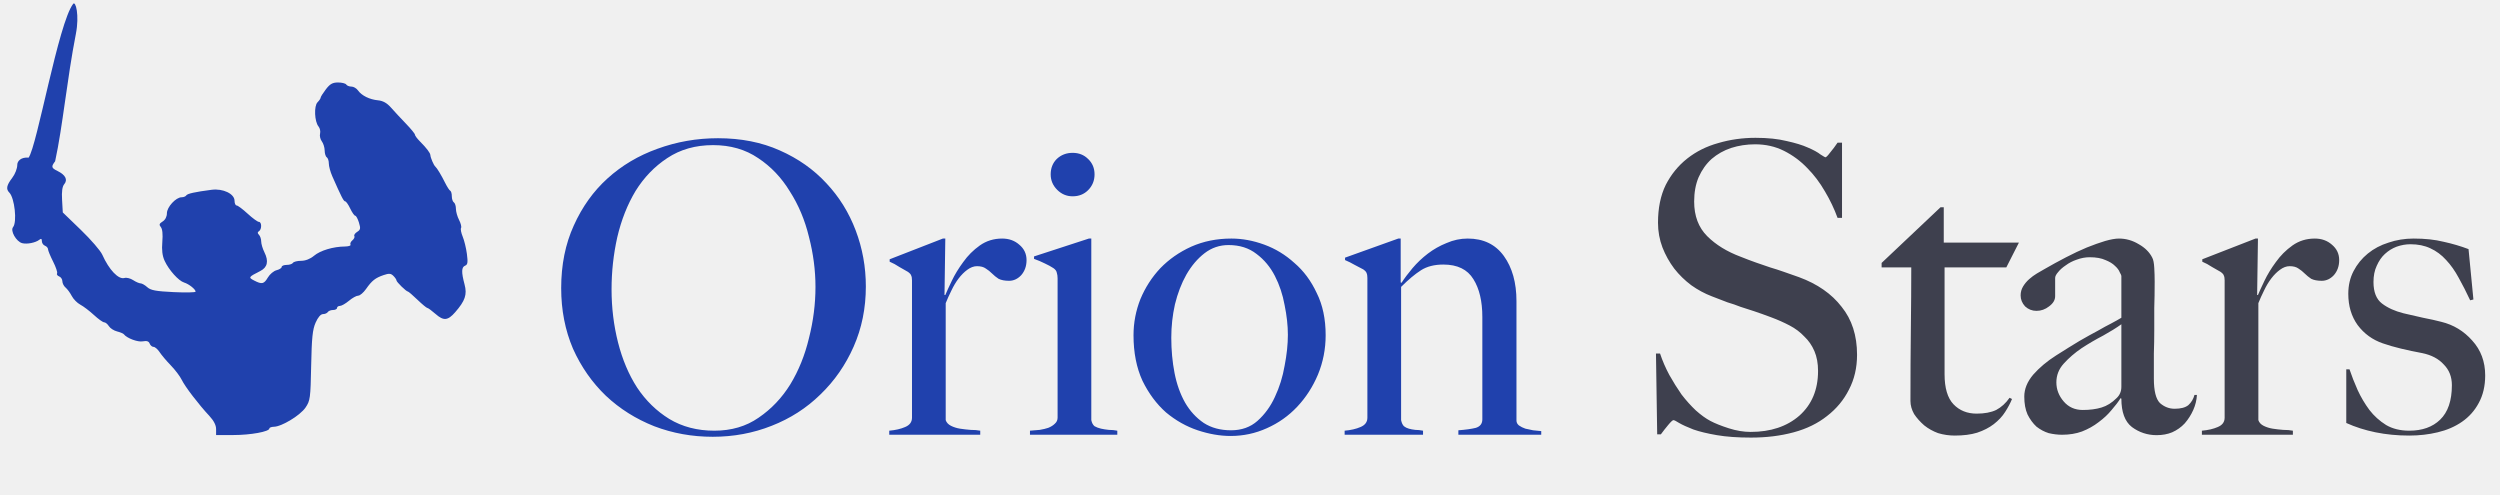
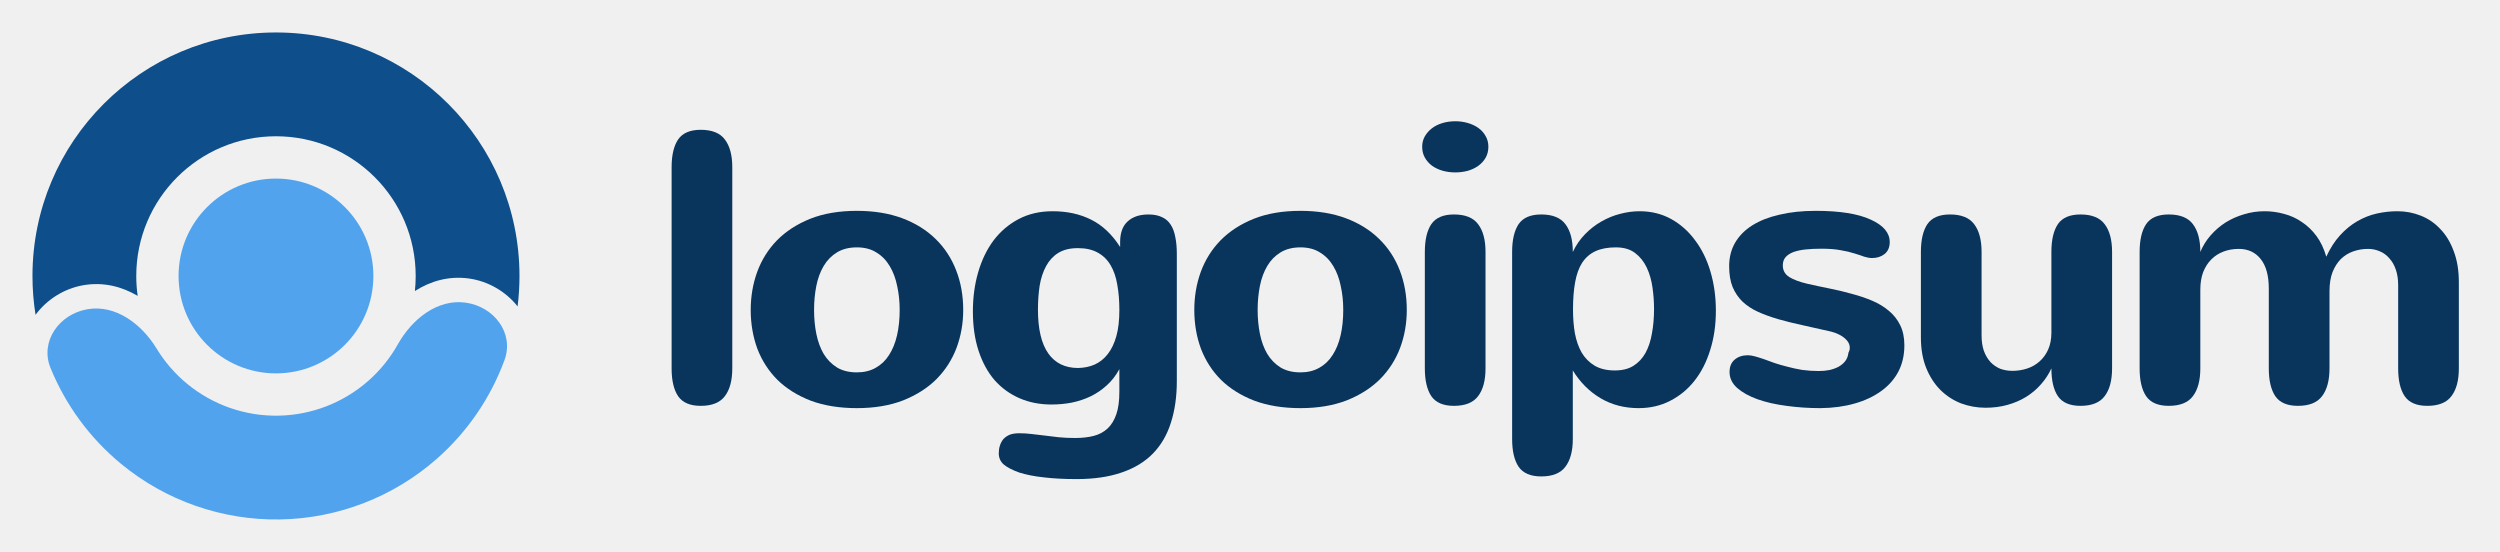
- <svg xmlns="http://www.w3.org/2000/svg" width="268" height="53" viewBox="0 0 268 53" fill="none">
-   <path d="M92.819 30.711C92.819 33.034 92.383 35.182 91.512 37.156C90.641 39.13 89.451 40.843 87.941 42.294C86.461 43.746 84.719 44.864 82.716 45.648C80.742 46.431 78.637 46.823 76.402 46.823C74.195 46.823 72.105 46.446 70.131 45.691C68.157 44.907 66.43 43.819 64.949 42.425C63.469 41.003 62.293 39.319 61.422 37.374C60.58 35.4 60.159 33.237 60.159 30.886C60.159 28.389 60.609 26.154 61.509 24.18C62.409 22.176 63.614 20.493 65.124 19.128C66.662 17.735 68.448 16.675 70.48 15.949C72.541 15.195 74.704 14.817 76.968 14.817C79.436 14.817 81.642 15.253 83.587 16.123C85.561 16.994 87.23 18.17 88.595 19.651C89.959 21.102 91.004 22.786 91.73 24.702C92.456 26.618 92.819 28.621 92.819 30.711ZM87.419 30.755C87.419 28.984 87.187 27.199 86.722 25.399C86.287 23.599 85.605 21.973 84.675 20.522C83.775 19.041 82.643 17.851 81.279 16.951C79.915 16.022 78.303 15.557 76.445 15.557C74.558 15.557 72.918 16.022 71.525 16.951C70.16 17.851 69.028 19.027 68.128 20.478C67.257 21.93 66.604 23.584 66.169 25.442C65.762 27.271 65.559 29.129 65.559 31.016C65.559 32.99 65.791 34.892 66.256 36.721C66.72 38.55 67.402 40.161 68.302 41.554C69.231 42.948 70.378 44.065 71.742 44.907C73.136 45.749 74.747 46.17 76.576 46.17C78.405 46.17 79.987 45.706 81.323 44.777C82.687 43.848 83.819 42.657 84.719 41.206C85.619 39.725 86.287 38.071 86.722 36.242C87.187 34.413 87.419 32.584 87.419 30.755ZM110.046 27.881C110.046 28.52 109.857 29.057 109.48 29.492C109.102 29.898 108.667 30.102 108.173 30.102C107.709 30.102 107.332 30.029 107.041 29.884C106.78 29.71 106.548 29.521 106.345 29.318C106.141 29.115 105.924 28.941 105.691 28.795C105.459 28.621 105.14 28.534 104.733 28.534C104.385 28.534 104.037 28.665 103.688 28.926C103.369 29.158 103.064 29.463 102.774 29.84C102.483 30.218 102.222 30.653 101.99 31.147C101.758 31.611 101.555 32.061 101.38 32.497V45.038C101.467 45.299 101.656 45.502 101.946 45.648C102.237 45.793 102.556 45.894 102.904 45.952C103.282 46.01 103.659 46.054 104.037 46.083C104.443 46.083 104.791 46.112 105.082 46.17V46.605H95.328V46.17C95.995 46.112 96.561 45.981 97.026 45.778C97.519 45.575 97.766 45.241 97.766 44.777V30.058C97.766 29.826 97.737 29.652 97.679 29.536C97.65 29.419 97.534 29.289 97.331 29.144C97.069 28.998 96.764 28.824 96.416 28.621C96.068 28.389 95.719 28.2 95.371 28.055V27.794L101.076 25.573H101.337L101.25 31.626H101.337C101.482 31.277 101.714 30.769 102.034 30.102C102.353 29.434 102.759 28.766 103.253 28.099C103.746 27.402 104.341 26.807 105.038 26.313C105.735 25.82 106.533 25.573 107.433 25.573C108.159 25.573 108.769 25.791 109.262 26.226C109.785 26.662 110.046 27.213 110.046 27.881ZM117.336 18.693C117.336 19.36 117.104 19.927 116.64 20.391C116.204 20.826 115.653 21.044 114.985 21.044C114.346 21.044 113.795 20.812 113.33 20.348C112.866 19.883 112.633 19.331 112.633 18.693C112.633 18.025 112.851 17.474 113.287 17.038C113.751 16.602 114.317 16.385 114.985 16.385C115.653 16.385 116.204 16.602 116.64 17.038C117.104 17.474 117.336 18.025 117.336 18.693ZM119.775 46.605H110.413V46.17C110.761 46.141 111.109 46.112 111.458 46.083C111.806 46.025 112.111 45.952 112.372 45.865C112.662 45.749 112.895 45.604 113.069 45.43C113.272 45.256 113.374 45.038 113.374 44.777V29.84C113.374 29.608 113.345 29.405 113.287 29.231C113.258 29.057 113.141 28.897 112.938 28.752C112.677 28.578 112.358 28.403 111.98 28.229C111.632 28.055 111.255 27.895 110.848 27.75V27.489L116.727 25.573H116.988V45.038C117.046 45.328 117.162 45.546 117.336 45.691C117.54 45.807 117.772 45.894 118.033 45.952C118.294 46.01 118.57 46.054 118.86 46.083C119.18 46.083 119.485 46.112 119.775 46.17V46.605ZM142.11 35.937C142.11 37.417 141.834 38.825 141.282 40.161C140.731 41.467 139.991 42.614 139.062 43.601C138.133 44.588 137.044 45.357 135.796 45.909C134.576 46.46 133.285 46.736 131.92 46.736C130.788 46.736 129.612 46.533 128.393 46.127C127.174 45.72 126.041 45.081 124.996 44.211C123.98 43.31 123.138 42.178 122.471 40.814C121.832 39.42 121.513 37.795 121.513 35.937C121.513 34.601 121.759 33.309 122.253 32.061C122.775 30.813 123.487 29.71 124.387 28.752C125.316 27.794 126.419 27.024 127.696 26.444C129.003 25.863 130.44 25.573 132.007 25.573C133.168 25.573 134.344 25.791 135.534 26.226C136.725 26.662 137.799 27.315 138.757 28.186C139.744 29.028 140.542 30.102 141.152 31.408C141.79 32.685 142.11 34.195 142.11 35.937ZM138.06 35.893C138.06 34.906 137.944 33.847 137.712 32.714C137.508 31.582 137.16 30.537 136.667 29.579C136.173 28.621 135.52 27.837 134.707 27.228C133.894 26.589 132.893 26.27 131.702 26.27C130.744 26.27 129.888 26.56 129.133 27.141C128.378 27.721 127.725 28.491 127.174 29.448C126.651 30.378 126.245 31.437 125.954 32.627C125.693 33.788 125.562 34.979 125.562 36.198C125.562 37.533 125.679 38.796 125.911 39.986C126.143 41.177 126.52 42.236 127.043 43.165C127.566 44.065 128.233 44.791 129.046 45.343C129.859 45.865 130.831 46.127 131.964 46.127C133.096 46.127 134.039 45.793 134.794 45.125C135.578 44.428 136.202 43.572 136.667 42.556C137.16 41.511 137.508 40.393 137.712 39.203C137.944 38.013 138.06 36.909 138.06 35.893ZM165.221 46.605H156.338V46.127C157.122 46.068 157.746 45.981 158.21 45.865C158.675 45.72 158.907 45.415 158.907 44.951V33.977C158.907 32.294 158.588 30.944 157.949 29.927C157.31 28.882 156.236 28.36 154.727 28.36C153.769 28.36 152.97 28.563 152.332 28.97C151.693 29.376 150.982 29.971 150.198 30.755V45.038C150.256 45.328 150.358 45.546 150.503 45.691C150.648 45.807 150.822 45.894 151.025 45.952C151.229 46.01 151.461 46.054 151.722 46.083C151.983 46.083 152.259 46.112 152.549 46.17V46.605H144.145V46.17C144.813 46.112 145.379 45.981 145.843 45.778C146.337 45.575 146.584 45.241 146.584 44.777V29.797C146.584 29.565 146.555 29.39 146.497 29.274C146.468 29.158 146.351 29.028 146.148 28.882C145.887 28.737 145.582 28.578 145.234 28.403C144.885 28.2 144.537 28.026 144.189 27.881V27.62L149.893 25.573H150.154V30.276L150.242 30.319C150.561 29.826 150.953 29.303 151.417 28.752C151.911 28.171 152.462 27.649 153.072 27.184C153.682 26.72 154.349 26.342 155.075 26.052C155.801 25.733 156.556 25.573 157.339 25.573C159.023 25.573 160.315 26.197 161.215 27.445C162.115 28.694 162.565 30.305 162.565 32.279V45.081C162.565 45.285 162.652 45.459 162.826 45.604C163.029 45.749 163.262 45.865 163.523 45.952C163.784 46.01 164.06 46.068 164.35 46.127C164.67 46.156 164.96 46.184 165.221 46.214V46.605Z" fill="#2041AD" />
-   <path d="M199.076 38.027C199.076 39.42 198.785 40.669 198.205 41.772C197.653 42.875 196.869 43.819 195.853 44.602C194.866 45.386 193.676 45.967 192.282 46.344C190.889 46.722 189.365 46.91 187.71 46.91C186.288 46.91 185.068 46.823 184.052 46.649C183.036 46.475 182.194 46.272 181.527 46.039C180.859 45.778 180.351 45.546 180.003 45.343C179.683 45.139 179.48 45.038 179.393 45.038C179.306 45.038 179.117 45.212 178.827 45.56C178.537 45.909 178.275 46.243 178.043 46.562H177.651L177.52 37.896H177.956C178.217 38.68 178.551 39.45 178.957 40.204C179.364 40.93 179.799 41.627 180.264 42.294C180.757 42.933 181.265 43.499 181.788 43.993C182.34 44.486 182.862 44.864 183.356 45.125C183.849 45.386 184.502 45.648 185.315 45.909C186.128 46.17 186.912 46.301 187.667 46.301C189.815 46.301 191.557 45.72 192.892 44.559C194.227 43.369 194.895 41.772 194.895 39.769C194.895 38.956 194.765 38.245 194.503 37.635C194.242 37.025 193.879 36.503 193.415 36.067C192.979 35.603 192.457 35.211 191.847 34.892C191.237 34.572 190.584 34.282 189.887 34.021C189.191 33.76 188.581 33.542 188.059 33.368C187.536 33.193 187.042 33.034 186.578 32.889C186.143 32.714 185.678 32.555 185.185 32.41C184.72 32.235 184.154 32.018 183.486 31.756C182.731 31.466 182.006 31.074 181.309 30.581C180.612 30.058 180.003 29.463 179.48 28.795C178.957 28.099 178.537 27.344 178.217 26.531C177.898 25.689 177.738 24.804 177.738 23.875C177.738 22.307 178.014 20.957 178.566 19.825C179.146 18.693 179.915 17.749 180.873 16.994C181.832 16.24 182.935 15.688 184.183 15.34C185.46 14.962 186.796 14.774 188.189 14.774C189.496 14.774 190.613 14.89 191.542 15.122C192.471 15.325 193.226 15.557 193.807 15.819C194.416 16.08 194.866 16.327 195.156 16.559C195.476 16.762 195.65 16.864 195.679 16.864C195.766 16.864 195.94 16.69 196.202 16.341C196.492 15.993 196.753 15.645 196.985 15.296H197.464V23.352H196.985C196.637 22.394 196.187 21.451 195.635 20.522C195.084 19.564 194.445 18.722 193.719 17.996C192.994 17.241 192.166 16.632 191.237 16.167C190.308 15.703 189.278 15.47 188.146 15.47C187.246 15.47 186.389 15.601 185.576 15.862C184.793 16.123 184.096 16.515 183.486 17.038C182.906 17.561 182.441 18.214 182.093 18.998C181.773 19.752 181.614 20.623 181.614 21.61C181.614 23.149 182.078 24.383 183.007 25.312C183.936 26.241 185.141 26.981 186.622 27.532C187.202 27.765 187.739 27.968 188.233 28.142C188.755 28.316 189.263 28.491 189.757 28.665C190.25 28.81 190.744 28.97 191.237 29.144C191.76 29.318 192.297 29.507 192.849 29.71C194.823 30.436 196.347 31.495 197.421 32.889C198.524 34.253 199.076 35.966 199.076 38.027ZM216.427 26.008L215.077 28.665H208.458V40.117C208.458 41.598 208.778 42.672 209.416 43.34C210.055 44.007 210.882 44.341 211.898 44.341C212.74 44.341 213.437 44.211 213.989 43.949C214.54 43.659 215.019 43.223 215.426 42.643L215.687 42.773C215.513 43.209 215.266 43.673 214.947 44.167C214.656 44.631 214.25 45.067 213.727 45.473C213.234 45.851 212.639 46.156 211.942 46.388C211.274 46.591 210.476 46.693 209.547 46.693C208.937 46.693 208.342 46.605 207.762 46.431C207.21 46.228 206.716 45.952 206.281 45.604C205.846 45.227 205.483 44.82 205.192 44.385C204.931 43.92 204.8 43.456 204.8 42.991C204.8 40.262 204.815 37.679 204.844 35.24C204.873 32.773 204.888 30.581 204.888 28.665H201.709V28.186L208.023 22.22H208.371V26.008H216.427ZM235.51 42.338C235.481 42.89 235.35 43.427 235.118 43.949C234.885 44.472 234.581 44.951 234.203 45.386C233.826 45.793 233.376 46.112 232.853 46.344C232.36 46.547 231.808 46.649 231.199 46.649C230.212 46.649 229.326 46.359 228.542 45.778C227.788 45.197 227.41 44.181 227.41 42.73L227.323 42.686C227.091 43.064 226.771 43.485 226.365 43.949C225.988 44.414 225.523 44.849 224.972 45.256C224.449 45.662 223.854 45.996 223.186 46.257C222.548 46.489 221.836 46.605 221.052 46.605C220.588 46.605 220.109 46.547 219.615 46.431C219.151 46.286 218.716 46.054 218.309 45.735C217.932 45.386 217.612 44.951 217.351 44.428C217.119 43.906 217.003 43.267 217.003 42.512C217.003 41.699 217.322 40.916 217.961 40.161C218.628 39.406 219.441 38.724 220.399 38.114C221.357 37.504 222.199 36.982 222.925 36.546C223.68 36.111 224.333 35.748 224.884 35.458C225.436 35.139 225.915 34.877 226.321 34.674C226.757 34.442 227.12 34.239 227.41 34.064V29.579C227.41 29.521 227.352 29.39 227.236 29.187C227.149 28.955 226.975 28.723 226.713 28.491C226.481 28.258 226.147 28.055 225.712 27.881C225.276 27.678 224.71 27.576 224.014 27.576C223.549 27.576 223.085 27.663 222.62 27.837C222.185 27.983 221.793 28.186 221.444 28.447C221.096 28.679 220.82 28.926 220.617 29.187C220.414 29.419 220.312 29.623 220.312 29.797V31.756C220.312 32.163 220.094 32.526 219.659 32.845C219.253 33.164 218.803 33.324 218.309 33.324C217.845 33.324 217.438 33.164 217.09 32.845C216.77 32.497 216.611 32.105 216.611 31.669C216.611 31.321 216.698 31.002 216.872 30.711C217.046 30.421 217.264 30.16 217.525 29.927C217.787 29.695 218.062 29.492 218.353 29.318C218.672 29.144 218.948 28.984 219.18 28.839C219.935 28.403 220.704 27.983 221.488 27.576C222.272 27.17 223.012 26.821 223.709 26.531C224.435 26.241 225.088 26.008 225.668 25.834C226.278 25.66 226.771 25.573 227.149 25.573C227.904 25.573 228.615 25.776 229.283 26.183C229.95 26.56 230.429 27.039 230.72 27.62C230.836 27.823 230.908 28.186 230.937 28.708C230.966 29.202 230.981 29.695 230.981 30.189C230.981 31.234 230.966 32.177 230.937 33.019C230.937 33.861 230.937 34.674 230.937 35.458C230.937 36.242 230.923 37.054 230.894 37.896C230.894 38.709 230.894 39.609 230.894 40.596C230.894 41.903 231.112 42.773 231.547 43.209C232.011 43.615 232.534 43.819 233.115 43.819C233.782 43.819 234.276 43.688 234.595 43.427C234.914 43.136 235.132 42.773 235.248 42.338H235.51ZM227.41 41.467V34.761C226.888 35.139 226.234 35.545 225.451 35.98C224.667 36.387 223.897 36.837 223.143 37.33C222.417 37.824 221.778 38.375 221.227 38.985C220.704 39.566 220.443 40.233 220.443 40.988C220.443 41.743 220.704 42.425 221.227 43.035C221.749 43.644 222.431 43.949 223.273 43.949C224.028 43.949 224.696 43.862 225.276 43.688C225.857 43.514 226.394 43.18 226.888 42.686C227.236 42.367 227.41 41.961 227.41 41.467ZM250.761 27.881C250.761 28.52 250.572 29.057 250.195 29.492C249.818 29.898 249.382 30.102 248.889 30.102C248.424 30.102 248.047 30.029 247.756 29.884C247.495 29.71 247.263 29.521 247.06 29.318C246.857 29.115 246.639 28.941 246.407 28.795C246.174 28.621 245.855 28.534 245.449 28.534C245.1 28.534 244.752 28.665 244.403 28.926C244.084 29.158 243.779 29.463 243.489 29.84C243.199 30.218 242.937 30.653 242.705 31.147C242.473 31.611 242.27 32.061 242.096 32.497V45.038C242.183 45.299 242.371 45.502 242.662 45.648C242.952 45.793 243.271 45.894 243.62 45.952C243.997 46.01 244.374 46.054 244.752 46.083C245.158 46.083 245.507 46.112 245.797 46.17V46.605H236.043V46.17C236.71 46.112 237.277 45.981 237.741 45.778C238.235 45.575 238.481 45.241 238.481 44.777V30.058C238.481 29.826 238.452 29.652 238.394 29.536C238.365 29.419 238.249 29.289 238.046 29.144C237.785 28.998 237.48 28.824 237.131 28.621C236.783 28.389 236.435 28.2 236.086 28.055V27.794L241.791 25.573H242.052L241.965 31.626H242.052C242.197 31.277 242.429 30.769 242.749 30.102C243.068 29.434 243.474 28.766 243.968 28.099C244.462 27.402 245.057 26.807 245.753 26.313C246.45 25.82 247.248 25.573 248.148 25.573C248.874 25.573 249.484 25.791 249.977 26.226C250.5 26.662 250.761 27.213 250.761 27.881ZM266.412 40.248C266.412 41.38 266.18 42.367 265.716 43.209C265.28 44.022 264.685 44.69 263.93 45.212C263.175 45.735 262.305 46.112 261.318 46.344C260.36 46.576 259.343 46.693 258.269 46.693C256.992 46.693 255.787 46.576 254.655 46.344C253.523 46.112 252.478 45.778 251.52 45.343V39.595H251.868C252.1 40.291 252.391 41.032 252.739 41.816C253.087 42.57 253.508 43.282 254.002 43.949C254.495 44.588 255.091 45.125 255.787 45.56C256.484 45.967 257.311 46.17 258.269 46.17C259.663 46.17 260.766 45.778 261.579 44.994C262.421 44.181 262.842 42.948 262.842 41.293C262.842 40.393 262.551 39.653 261.971 39.072C261.419 38.462 260.65 38.056 259.663 37.853C258.879 37.708 258.124 37.548 257.398 37.374C256.673 37.2 256.019 37.011 255.439 36.808C254.336 36.43 253.436 35.777 252.739 34.848C252.071 33.919 251.737 32.801 251.737 31.495C251.737 30.595 251.926 29.782 252.304 29.057C252.681 28.331 253.189 27.707 253.828 27.184C254.466 26.662 255.207 26.27 256.049 26.008C256.89 25.718 257.79 25.573 258.748 25.573C259.968 25.573 261.042 25.689 261.971 25.921C262.9 26.125 263.785 26.386 264.627 26.705L265.15 32.105L264.801 32.192C264.395 31.321 263.988 30.523 263.582 29.797C263.175 29.042 262.726 28.403 262.232 27.881C261.738 27.329 261.172 26.908 260.534 26.618C259.924 26.328 259.213 26.183 258.4 26.183C257.906 26.183 257.413 26.27 256.919 26.444C256.455 26.618 256.034 26.879 255.657 27.228C255.308 27.547 255.018 27.968 254.786 28.491C254.553 28.984 254.437 29.565 254.437 30.232C254.437 31.306 254.742 32.076 255.352 32.54C255.961 33.005 256.731 33.353 257.66 33.585C258.298 33.73 258.995 33.89 259.75 34.064C260.505 34.209 261.158 34.355 261.709 34.5C263.016 34.819 264.119 35.487 265.019 36.503C265.948 37.519 266.412 38.767 266.412 40.248Z" fill="#3E404E" />
-   <path fill-rule="evenodd" clip-rule="evenodd" d="M7.84 0.419C6.262 2.457 3.969 15.682 3.066 16.899C2.236 16.825 1.852 17.282 1.852 17.665C1.852 18.066 1.62 18.662 1.302 19.079C0.701 19.868 0.623 20.27 0.999 20.646C1.566 21.213 1.848 23.808 1.401 24.347C1.079 24.734 1.742 25.901 2.377 26.067C2.894 26.202 3.812 26.021 4.214 25.704C4.41 25.549 4.488 25.591 4.488 25.851C4.488 26.051 4.637 26.271 4.818 26.341C4.999 26.411 5.148 26.58 5.148 26.719C5.149 26.857 5.394 27.452 5.693 28.042C5.992 28.631 6.184 29.201 6.118 29.307C6.052 29.413 6.153 29.559 6.342 29.632C6.531 29.704 6.686 29.939 6.686 30.153C6.686 30.366 6.841 30.67 7.03 30.827C7.219 30.984 7.517 31.39 7.693 31.729C7.868 32.068 8.282 32.488 8.612 32.661C8.942 32.835 9.596 33.331 10.064 33.764C10.533 34.196 11.028 34.551 11.165 34.551C11.302 34.551 11.53 34.736 11.671 34.962C11.813 35.189 12.206 35.444 12.546 35.529C12.885 35.614 13.214 35.75 13.275 35.831C13.598 36.255 14.771 36.695 15.307 36.593C15.733 36.511 15.949 36.582 16.045 36.833C16.12 37.028 16.308 37.187 16.462 37.187C16.616 37.187 16.909 37.441 17.113 37.752C17.316 38.063 17.858 38.704 18.317 39.177C18.776 39.65 19.301 40.344 19.483 40.721C19.84 41.456 21.295 43.356 22.451 44.596C22.917 45.095 23.166 45.583 23.166 45.999V46.636H25.03C26.873 46.636 28.879 46.269 28.879 45.931C28.879 45.835 29.101 45.753 29.373 45.748C30.197 45.734 32.187 44.522 32.752 43.69C33.254 42.952 33.288 42.697 33.357 39.203C33.417 36.202 33.507 35.325 33.834 34.585C34.085 34.016 34.381 33.672 34.621 33.672C34.832 33.672 35.066 33.573 35.141 33.452C35.216 33.331 35.469 33.232 35.703 33.232C35.938 33.232 36.13 33.133 36.13 33.012C36.13 32.892 36.27 32.793 36.442 32.793C36.614 32.793 37.049 32.545 37.408 32.243C37.767 31.941 38.213 31.694 38.399 31.694C38.585 31.694 38.962 31.373 39.238 30.98C39.87 30.079 40.235 29.791 41.128 29.487C41.705 29.29 41.904 29.307 42.171 29.574C42.353 29.756 42.502 29.975 42.502 30.06C42.502 30.229 43.556 31.255 43.73 31.255C43.789 31.255 44.249 31.65 44.752 32.133C45.255 32.617 45.732 33.012 45.812 33.012C45.893 33.012 46.293 33.307 46.702 33.666C47.55 34.412 48.008 34.371 48.785 33.482C49.866 32.245 50.092 31.579 49.8 30.488C49.446 29.164 49.464 28.631 49.867 28.476C50.134 28.373 50.171 28.122 50.052 27.219C49.97 26.599 49.767 25.765 49.601 25.367C49.435 24.969 49.356 24.552 49.425 24.44C49.495 24.328 49.399 23.941 49.213 23.581C49.026 23.221 48.874 22.68 48.874 22.379C48.874 22.078 48.775 21.771 48.654 21.696C48.534 21.622 48.435 21.327 48.435 21.042C48.435 20.758 48.361 20.491 48.27 20.451C48.179 20.411 47.933 20.032 47.722 19.609C47.295 18.752 46.852 18.017 46.661 17.851C46.494 17.706 46.157 16.922 46.136 16.633C46.118 16.382 45.737 15.883 44.974 15.113C44.702 14.839 44.48 14.533 44.48 14.434C44.48 14.335 44.044 13.802 43.511 13.251C42.979 12.699 42.262 11.928 41.918 11.537C41.483 11.043 41.059 10.805 40.524 10.754C39.614 10.667 38.768 10.248 38.37 9.686C38.212 9.463 37.896 9.281 37.668 9.281C37.441 9.281 37.193 9.182 37.118 9.062C37.044 8.941 36.647 8.842 36.238 8.842C35.651 8.842 35.374 8.998 34.932 9.577C34.624 9.981 34.372 10.383 34.372 10.471C34.372 10.559 34.221 10.781 34.038 10.965C33.643 11.36 33.713 13.037 34.146 13.559C34.299 13.743 34.373 14.087 34.311 14.324C34.249 14.561 34.333 14.932 34.498 15.149C34.663 15.366 34.801 15.81 34.804 16.135C34.808 16.46 34.91 16.787 35.031 16.862C35.152 16.937 35.251 17.236 35.251 17.527C35.251 17.818 35.416 18.43 35.618 18.887C36.602 21.119 36.842 21.586 37.003 21.586C37.1 21.586 37.343 21.932 37.543 22.355C37.744 22.778 37.986 23.125 38.081 23.125C38.176 23.125 38.355 23.455 38.479 23.86C38.673 24.491 38.645 24.633 38.288 24.856C38.058 24.999 37.923 25.201 37.986 25.304C38.05 25.407 37.956 25.613 37.778 25.761C37.599 25.91 37.507 26.119 37.573 26.226C37.639 26.333 37.367 26.423 36.967 26.426C35.727 26.435 34.333 26.853 33.662 27.418C33.258 27.758 32.745 27.959 32.281 27.959C31.874 27.959 31.48 28.058 31.405 28.178C31.331 28.299 31.028 28.398 30.733 28.398C30.438 28.398 30.197 28.495 30.197 28.614C30.197 28.732 29.949 28.891 29.646 28.968C29.342 29.044 28.926 29.392 28.72 29.741C28.296 30.457 28.08 30.505 27.239 30.069C26.604 29.74 26.632 29.698 27.89 29.061C28.675 28.664 28.824 28.005 28.345 27.045C28.155 26.664 28 26.141 28 25.881C28 25.622 27.892 25.302 27.761 25.171C27.589 24.999 27.589 24.891 27.761 24.784C28.077 24.588 28.068 23.784 27.75 23.784C27.612 23.784 27.07 23.388 26.546 22.905C26.021 22.421 25.491 22.026 25.368 22.026C25.244 22.026 25.143 21.801 25.143 21.526C25.143 20.78 23.911 20.186 22.691 20.344C20.89 20.577 20.085 20.756 19.965 20.951C19.898 21.059 19.675 21.147 19.47 21.147C18.858 21.147 17.892 22.197 17.892 22.861C17.892 23.227 17.716 23.568 17.436 23.743C17.069 23.972 17.031 24.09 17.243 24.346C17.412 24.549 17.468 25.12 17.401 25.927C17.327 26.811 17.401 27.42 17.648 27.959C18.103 28.947 19.142 30.106 19.735 30.287C20.25 30.443 20.968 31.013 20.968 31.265C20.968 31.354 19.905 31.376 18.606 31.314C16.71 31.223 16.154 31.119 15.79 30.788C15.541 30.561 15.216 30.376 15.068 30.376C14.921 30.376 14.561 30.219 14.27 30.028C13.977 29.836 13.561 29.734 13.343 29.799C12.704 29.992 11.691 28.927 10.963 27.299C10.774 26.876 9.744 25.685 8.675 24.652L6.731 22.774L6.655 21.444C6.601 20.516 6.674 19.998 6.894 19.733C7.283 19.264 7.016 18.748 6.171 18.333C5.498 18.003 5.466 17.875 5.91 17.289C6.731 13.507 7.177 8.53 8.135 3.626C8.525 1.631 8.114 0.065 7.84 0.419Z" fill="#2041AD" />
+ <svg xmlns="http://www.w3.org/2000/svg" width="154" height="34" viewBox="0 0 154 34" fill="white">
+   <path d="M45.109 22.691C45.109 23.434 44.957 24.004 44.652 24.402C44.355 24.801 43.859 25 43.164 25C42.508 25 42.043 24.801 41.77 24.402C41.504 24.004 41.371 23.434 41.371 22.691V10.305C41.371 9.562 41.504 8.992 41.77 8.594C42.043 8.195 42.508 7.996 43.164 7.996C43.859 7.996 44.355 8.195 44.652 8.594C44.957 8.992 45.109 9.562 45.109 10.305V22.691Z" fill="#09355D" />
+   <path d="M46.244 19.094C46.244 18.266 46.377 17.484 46.643 16.75C46.916 16.008 47.322 15.359 47.861 14.805C48.408 14.25 49.088 13.809 49.9 13.48C50.721 13.152 51.682 12.988 52.783 12.988C53.838 12.988 54.772 13.141 55.584 13.445C56.397 13.75 57.08 14.176 57.635 14.723C58.189 15.262 58.611 15.906 58.9 16.656C59.189 17.398 59.334 18.211 59.334 19.094C59.334 19.914 59.197 20.691 58.924 21.426C58.65 22.152 58.24 22.793 57.693 23.348C57.147 23.895 56.463 24.332 55.643 24.66C54.822 24.98 53.869 25.141 52.783 25.141C51.713 25.141 50.768 24.988 49.947 24.684C49.135 24.371 48.451 23.945 47.897 23.406C47.35 22.859 46.935 22.219 46.654 21.484C46.381 20.742 46.244 19.945 46.244 19.094ZM50.147 19.094C50.147 19.609 50.193 20.102 50.287 20.57C50.381 21.031 50.529 21.438 50.732 21.789C50.943 22.141 51.217 22.422 51.553 22.633C51.889 22.836 52.299 22.938 52.783 22.938C53.228 22.938 53.615 22.844 53.943 22.656C54.279 22.469 54.553 22.207 54.764 21.871C54.982 21.535 55.147 21.133 55.256 20.664C55.365 20.188 55.42 19.664 55.42 19.094C55.42 18.578 55.369 18.09 55.268 17.629C55.174 17.16 55.022 16.75 54.81 16.398C54.6 16.039 54.326 15.758 53.99 15.555C53.662 15.344 53.26 15.238 52.783 15.238C52.307 15.238 51.9 15.34 51.564 15.543C51.228 15.746 50.955 16.023 50.744 16.375C50.533 16.727 50.381 17.137 50.287 17.605C50.193 18.074 50.147 18.57 50.147 19.094Z" fill="#09355D" />
+   <path d="M68.953 22.738C68.742 23.129 68.484 23.461 68.18 23.734C67.883 24.008 67.551 24.234 67.184 24.414C66.824 24.586 66.438 24.715 66.024 24.801C65.617 24.879 65.199 24.918 64.77 24.918C64.051 24.918 63.395 24.789 62.801 24.531C62.207 24.273 61.696 23.902 61.266 23.418C60.844 22.926 60.516 22.324 60.281 21.613C60.047 20.902 59.93 20.09 59.93 19.176C59.93 18.316 60.039 17.512 60.258 16.762C60.477 16.012 60.793 15.359 61.207 14.805C61.629 14.25 62.145 13.812 62.754 13.492C63.363 13.172 64.059 13.012 64.84 13.012C65.731 13.012 66.52 13.184 67.207 13.527C67.903 13.871 68.5 14.434 69 15.215V14.91C69 14.348 69.153 13.926 69.457 13.645C69.77 13.355 70.199 13.211 70.746 13.211C71.074 13.211 71.352 13.266 71.578 13.375C71.805 13.477 71.984 13.633 72.117 13.844C72.25 14.047 72.344 14.301 72.399 14.605C72.461 14.902 72.492 15.242 72.492 15.625V23.477C72.492 24.43 72.371 25.281 72.129 26.031C71.895 26.781 71.528 27.414 71.028 27.93C70.528 28.445 69.887 28.836 69.106 29.102C68.324 29.375 67.395 29.512 66.317 29.512C65.559 29.512 64.887 29.477 64.301 29.406C63.723 29.344 63.223 29.246 62.801 29.113C62.379 28.965 62.059 28.801 61.84 28.621C61.629 28.441 61.524 28.207 61.524 27.918C61.524 27.754 61.547 27.598 61.594 27.449C61.641 27.301 61.711 27.168 61.805 27.051C61.906 26.941 62.035 26.852 62.192 26.781C62.356 26.719 62.555 26.688 62.789 26.688C63.039 26.688 63.289 26.703 63.539 26.734C63.797 26.766 64.063 26.797 64.336 26.828C64.617 26.867 64.91 26.902 65.215 26.934C65.528 26.965 65.863 26.98 66.223 26.98C66.653 26.98 67.035 26.938 67.371 26.852C67.707 26.766 67.992 26.613 68.227 26.395C68.461 26.176 68.641 25.883 68.766 25.516C68.891 25.156 68.953 24.695 68.953 24.133V22.738ZM68.953 19.094C68.953 18.523 68.91 18.004 68.824 17.535C68.746 17.066 68.609 16.668 68.414 16.34C68.219 16.004 67.957 15.746 67.629 15.566C67.301 15.379 66.891 15.285 66.399 15.285C65.914 15.285 65.512 15.383 65.192 15.578C64.879 15.773 64.629 16.043 64.442 16.387C64.254 16.73 64.121 17.133 64.043 17.594C63.973 18.055 63.938 18.547 63.938 19.07C63.938 20.266 64.149 21.164 64.57 21.766C64.992 22.367 65.606 22.668 66.41 22.668C66.785 22.66 67.125 22.59 67.43 22.457C67.742 22.316 68.012 22.102 68.238 21.812C68.465 21.523 68.641 21.156 68.766 20.711C68.891 20.266 68.953 19.727 68.953 19.094Z" fill="#09355D" />
+   <path d="M73.569 19.094C73.569 18.266 73.701 17.484 73.967 16.75C74.24 16.008 74.647 15.359 75.186 14.805C75.733 14.25 76.412 13.809 77.225 13.48C78.045 13.152 79.006 12.988 80.108 12.988C81.162 12.988 82.096 13.141 82.908 13.445C83.721 13.75 84.404 14.176 84.959 14.723C85.514 15.262 85.936 15.906 86.225 16.656C86.514 17.398 86.658 18.211 86.658 19.094C86.658 19.914 86.522 20.691 86.248 21.426C85.975 22.152 85.565 22.793 85.018 23.348C84.471 23.895 83.787 24.332 82.967 24.66C82.147 24.98 81.194 25.141 80.108 25.141C79.037 25.141 78.092 24.988 77.272 24.684C76.459 24.371 75.776 23.945 75.221 23.406C74.674 22.859 74.26 22.219 73.979 21.484C73.705 20.742 73.569 19.945 73.569 19.094ZM77.471 19.094C77.471 19.609 77.518 20.102 77.612 20.57C77.705 21.031 77.854 21.438 78.057 21.789C78.268 22.141 78.541 22.422 78.877 22.633C79.213 22.836 79.623 22.938 80.108 22.938C80.553 22.938 80.94 22.844 81.268 22.656C81.604 22.469 81.877 22.207 82.088 21.871C82.307 21.535 82.471 21.133 82.58 20.664C82.69 20.188 82.744 19.664 82.744 19.094C82.744 18.578 82.694 18.09 82.592 17.629C82.498 17.16 82.346 16.75 82.135 16.398C81.924 16.039 81.651 15.758 81.315 15.555C80.987 15.344 80.584 15.238 80.108 15.238C79.631 15.238 79.225 15.34 78.889 15.543C78.553 15.746 78.279 16.023 78.069 16.375C77.858 16.727 77.705 17.137 77.612 17.605C77.518 18.074 77.471 18.57 77.471 19.094Z" fill="#09355D" />
+   <path d="M91.684 9.039C91.684 9.297 91.625 9.527 91.508 9.73C91.391 9.926 91.239 10.09 91.051 10.223C90.864 10.355 90.645 10.457 90.395 10.527C90.153 10.59 89.903 10.621 89.645 10.621C89.371 10.621 89.11 10.586 88.86 10.516C88.618 10.445 88.403 10.344 88.215 10.211C88.028 10.07 87.879 9.902 87.77 9.707C87.66 9.512 87.606 9.289 87.606 9.039C87.606 8.812 87.657 8.605 87.758 8.418C87.868 8.223 88.012 8.055 88.192 7.914C88.371 7.773 88.586 7.664 88.836 7.586C89.086 7.508 89.36 7.469 89.657 7.469C89.914 7.469 90.164 7.504 90.407 7.574C90.657 7.645 90.875 7.746 91.063 7.879C91.25 8.012 91.399 8.176 91.508 8.371C91.625 8.566 91.684 8.789 91.684 9.039ZM91.508 22.691C91.508 23.434 91.356 24.004 91.051 24.402C90.754 24.801 90.258 25 89.563 25C88.907 25 88.442 24.801 88.168 24.402C87.903 24.004 87.77 23.434 87.77 22.691V15.52C87.77 14.777 87.903 14.207 88.168 13.809C88.442 13.41 88.907 13.211 89.563 13.211C90.258 13.211 90.754 13.41 91.051 13.809C91.356 14.207 91.508 14.777 91.508 15.52V22.691Z" fill="#09355D" />
+   <path d="M96.897 19.07C96.897 19.594 96.936 20.082 97.014 20.535C97.1 20.988 97.241 21.387 97.436 21.73C97.639 22.066 97.905 22.332 98.233 22.527C98.569 22.723 98.983 22.82 99.475 22.82C99.928 22.82 100.307 22.727 100.612 22.539C100.924 22.344 101.174 22.078 101.362 21.742C101.549 21.398 101.682 20.996 101.76 20.535C101.846 20.074 101.889 19.574 101.889 19.035C101.889 18.605 101.858 18.168 101.795 17.723C101.733 17.27 101.616 16.859 101.444 16.492C101.272 16.125 101.034 15.824 100.729 15.59C100.424 15.355 100.026 15.238 99.534 15.238C99.041 15.238 98.623 15.316 98.28 15.473C97.944 15.629 97.67 15.867 97.459 16.188C97.256 16.508 97.112 16.91 97.026 17.395C96.94 17.871 96.897 18.43 96.897 19.07ZM96.885 15.52C97.081 15.105 97.331 14.742 97.635 14.43C97.94 14.117 98.276 13.855 98.643 13.645C99.01 13.434 99.393 13.277 99.791 13.176C100.198 13.066 100.6 13.012 100.998 13.012C101.717 13.012 102.366 13.172 102.944 13.492C103.522 13.812 104.014 14.25 104.42 14.805C104.834 15.352 105.151 16 105.37 16.75C105.588 17.492 105.698 18.289 105.698 19.141C105.698 20.023 105.58 20.832 105.346 21.566C105.12 22.301 104.795 22.934 104.373 23.465C103.959 23.988 103.459 24.398 102.873 24.695C102.295 24.992 101.651 25.141 100.94 25.141C100.065 25.141 99.284 24.938 98.596 24.531C97.909 24.125 97.338 23.555 96.885 22.82V27.039C96.885 27.781 96.733 28.352 96.428 28.75C96.131 29.148 95.635 29.348 94.94 29.348C94.284 29.348 93.819 29.148 93.545 28.75C93.28 28.352 93.147 27.781 93.147 27.039V15.52C93.147 14.777 93.28 14.207 93.545 13.809C93.819 13.41 94.284 13.211 94.94 13.211C95.635 13.211 96.131 13.41 96.428 13.809C96.733 14.207 96.885 14.777 96.885 15.52Z" fill="#09355D" />
+   <path d="M109.821 16.352C109.821 16.656 109.954 16.895 110.219 17.066C110.485 17.23 110.852 17.367 111.321 17.477C111.766 17.578 112.223 17.676 112.692 17.77C113.161 17.863 113.618 17.973 114.063 18.098C114.508 18.215 114.926 18.355 115.317 18.52C115.707 18.684 116.051 18.891 116.348 19.141C116.645 19.383 116.879 19.68 117.051 20.031C117.223 20.375 117.309 20.789 117.309 21.273C117.309 21.883 117.184 22.426 116.934 22.902C116.684 23.371 116.329 23.77 115.868 24.098C115.415 24.426 114.872 24.68 114.239 24.859C113.606 25.039 112.907 25.133 112.141 25.141C111.415 25.141 110.715 25.094 110.043 25C109.372 24.914 108.774 24.777 108.25 24.59C107.735 24.402 107.321 24.172 107.008 23.898C106.696 23.617 106.54 23.289 106.54 22.914C106.54 22.586 106.645 22.332 106.856 22.152C107.067 21.973 107.336 21.883 107.665 21.883C107.79 21.883 107.938 21.906 108.11 21.953C108.282 22 108.469 22.059 108.672 22.129C108.875 22.199 109.09 22.277 109.317 22.363C109.551 22.441 109.793 22.512 110.043 22.574C110.356 22.66 110.676 22.73 111.004 22.785C111.34 22.832 111.684 22.855 112.036 22.855C112.254 22.855 112.469 22.836 112.68 22.797C112.891 22.75 113.079 22.684 113.243 22.598C113.415 22.504 113.555 22.387 113.665 22.246C113.774 22.105 113.84 21.934 113.864 21.73C113.887 21.684 113.907 21.637 113.922 21.59C113.938 21.543 113.946 21.488 113.946 21.426C113.946 21.207 113.844 21.012 113.641 20.84C113.446 20.668 113.168 20.531 112.809 20.43C112.207 20.289 111.633 20.16 111.086 20.043C110.54 19.926 110.032 19.801 109.563 19.668C109.102 19.535 108.68 19.383 108.297 19.211C107.922 19.039 107.602 18.828 107.336 18.578C107.079 18.328 106.875 18.027 106.727 17.676C106.586 17.324 106.516 16.898 106.516 16.398C106.516 15.859 106.637 15.379 106.879 14.957C107.129 14.527 107.485 14.168 107.946 13.879C108.407 13.59 108.965 13.371 109.622 13.223C110.278 13.066 111.02 12.988 111.848 12.988C113.332 12.988 114.461 13.168 115.235 13.527C116.016 13.879 116.407 14.34 116.407 14.91C116.407 15.23 116.301 15.477 116.09 15.648C115.879 15.812 115.625 15.895 115.329 15.895C115.172 15.895 115.008 15.867 114.836 15.812C114.672 15.75 114.473 15.684 114.239 15.613C114.004 15.535 113.723 15.469 113.395 15.414C113.075 15.352 112.676 15.32 112.2 15.32C111.84 15.32 111.512 15.336 111.215 15.367C110.926 15.398 110.676 15.453 110.465 15.531C110.262 15.609 110.102 15.715 109.985 15.848C109.875 15.98 109.821 16.148 109.821 16.352Z" fill="#09355D" />
+   <path d="M122.065 20.652C122.065 21.02 122.112 21.34 122.206 21.613C122.307 21.887 122.444 22.117 122.616 22.305C122.788 22.484 122.987 22.621 123.213 22.715C123.448 22.801 123.698 22.844 123.963 22.844C124.276 22.844 124.577 22.797 124.866 22.703C125.155 22.609 125.409 22.465 125.628 22.27C125.854 22.074 126.034 21.828 126.167 21.531C126.299 21.234 126.366 20.887 126.366 20.488V15.52C126.366 14.777 126.499 14.207 126.764 13.809C127.038 13.41 127.503 13.211 128.159 13.211C128.854 13.211 129.35 13.41 129.647 13.809C129.952 14.207 130.104 14.777 130.104 15.52V22.691C130.104 23.434 129.952 24.004 129.647 24.402C129.35 24.801 128.854 25 128.159 25C127.503 25 127.038 24.801 126.764 24.402C126.499 24.004 126.366 23.434 126.366 22.691C126.202 23.051 125.987 23.379 125.721 23.676C125.463 23.973 125.159 24.23 124.807 24.449C124.463 24.66 124.081 24.824 123.659 24.941C123.245 25.059 122.795 25.117 122.311 25.117C121.788 25.117 121.284 25.027 120.799 24.848C120.323 24.66 119.901 24.387 119.534 24.027C119.167 23.66 118.874 23.207 118.655 22.668C118.436 22.129 118.327 21.5 118.327 20.781V15.52C118.327 14.777 118.46 14.207 118.725 13.809C118.999 13.41 119.463 13.211 120.12 13.211C120.815 13.211 121.311 13.41 121.608 13.809C121.913 14.207 122.065 14.777 122.065 15.52V20.652Z" fill="#09355D" />
+   <path d="M131.801 15.52C131.801 14.777 131.934 14.207 132.2 13.809C132.473 13.41 132.938 13.211 133.594 13.211C134.29 13.211 134.786 13.41 135.083 13.809C135.387 14.207 135.54 14.777 135.54 15.52C135.696 15.145 135.907 14.805 136.173 14.5C136.446 14.188 136.755 13.922 137.098 13.703C137.45 13.484 137.829 13.316 138.235 13.199C138.641 13.074 139.063 13.012 139.501 13.012C139.907 13.012 140.305 13.066 140.696 13.176C141.094 13.277 141.462 13.445 141.798 13.68C142.141 13.906 142.442 14.195 142.7 14.547C142.958 14.898 143.157 15.32 143.298 15.812C143.54 15.289 143.825 14.848 144.153 14.488C144.481 14.129 144.837 13.84 145.219 13.621C145.602 13.402 146.001 13.246 146.415 13.152C146.837 13.059 147.258 13.012 147.68 13.012C148.18 13.012 148.657 13.102 149.11 13.281C149.571 13.461 149.973 13.734 150.317 14.102C150.669 14.461 150.946 14.918 151.149 15.473C151.36 16.02 151.465 16.66 151.465 17.395V22.691C151.465 23.434 151.313 24.004 151.008 24.402C150.712 24.801 150.215 25 149.52 25C148.864 25 148.399 24.801 148.126 24.402C147.86 24.004 147.727 23.434 147.727 22.691V17.559C147.727 17.207 147.68 16.895 147.587 16.621C147.493 16.34 147.36 16.105 147.188 15.918C147.024 15.723 146.829 15.578 146.602 15.484C146.376 15.383 146.133 15.332 145.876 15.332C145.555 15.332 145.251 15.383 144.962 15.484C144.673 15.586 144.419 15.742 144.2 15.953C143.989 16.164 143.817 16.434 143.684 16.762C143.559 17.09 143.497 17.484 143.497 17.945V22.691C143.497 23.434 143.344 24.004 143.04 24.402C142.743 24.801 142.247 25 141.551 25C140.895 25 140.43 24.801 140.157 24.402C139.891 24.004 139.758 23.434 139.758 22.691V17.781C139.758 16.977 139.59 16.367 139.255 15.953C138.926 15.539 138.477 15.332 137.907 15.332C137.571 15.332 137.258 15.387 136.969 15.496C136.68 15.605 136.43 15.766 136.219 15.977C136.008 16.188 135.84 16.449 135.715 16.762C135.598 17.074 135.54 17.434 135.54 17.84V22.691C135.54 23.434 135.387 24.004 135.083 24.402C134.786 24.801 134.29 25 133.594 25C132.938 25 132.473 24.801 132.2 24.402C131.934 24.004 131.801 23.434 131.801 22.691V15.52Z" fill="#09355D" />
+   <path d="M17 23C13.686 23 11 20.314 11 17C11 13.686 13.686 11 17 11C20.314 11 23 13.686 23 17C23 20.314 20.314 23 17 23Z" fill="#51A3EE" />
+   <path d="M5.376 19.05C3.638 19.356 2.446 21.036 3.113 22.67C4.045 24.952 5.532 26.986 7.459 28.574C10.215 30.846 13.691 32.06 17.262 31.998C20.833 31.935 24.265 30.601 26.939 28.234C28.81 26.579 30.225 24.495 31.077 22.182C31.687 20.525 30.437 18.888 28.688 18.643C26.94 18.397 25.37 19.67 24.507 21.21C24.039 22.044 23.431 22.802 22.703 23.446C21.168 24.804 19.199 25.569 17.15 25.605C15.101 25.641 13.107 24.944 11.526 23.641C10.776 23.023 10.142 22.287 9.645 21.469C8.728 19.96 7.115 18.743 5.376 19.05Z" fill="#51A3EE" />
+   <path d="M31.884 18.875C31.961 18.26 32 17.635 32 17C32 8.716 25.284 2 17 2C8.716 2 2 8.716 2 17C2 17.815 2.065 18.614 2.19 19.394C2.879 18.451 3.954 17.777 5.116 17.572C6.372 17.351 7.515 17.656 8.48 18.225C8.423 17.825 8.394 17.416 8.394 17C8.394 12.247 12.247 8.394 17 8.394C21.753 8.394 25.606 12.247 25.606 17C25.606 17.313 25.59 17.623 25.557 17.928C26.502 17.324 27.633 16.98 28.897 17.157C30.065 17.321 31.163 17.956 31.884 18.875Z" fill="#0E4F8B" />
</svg>
